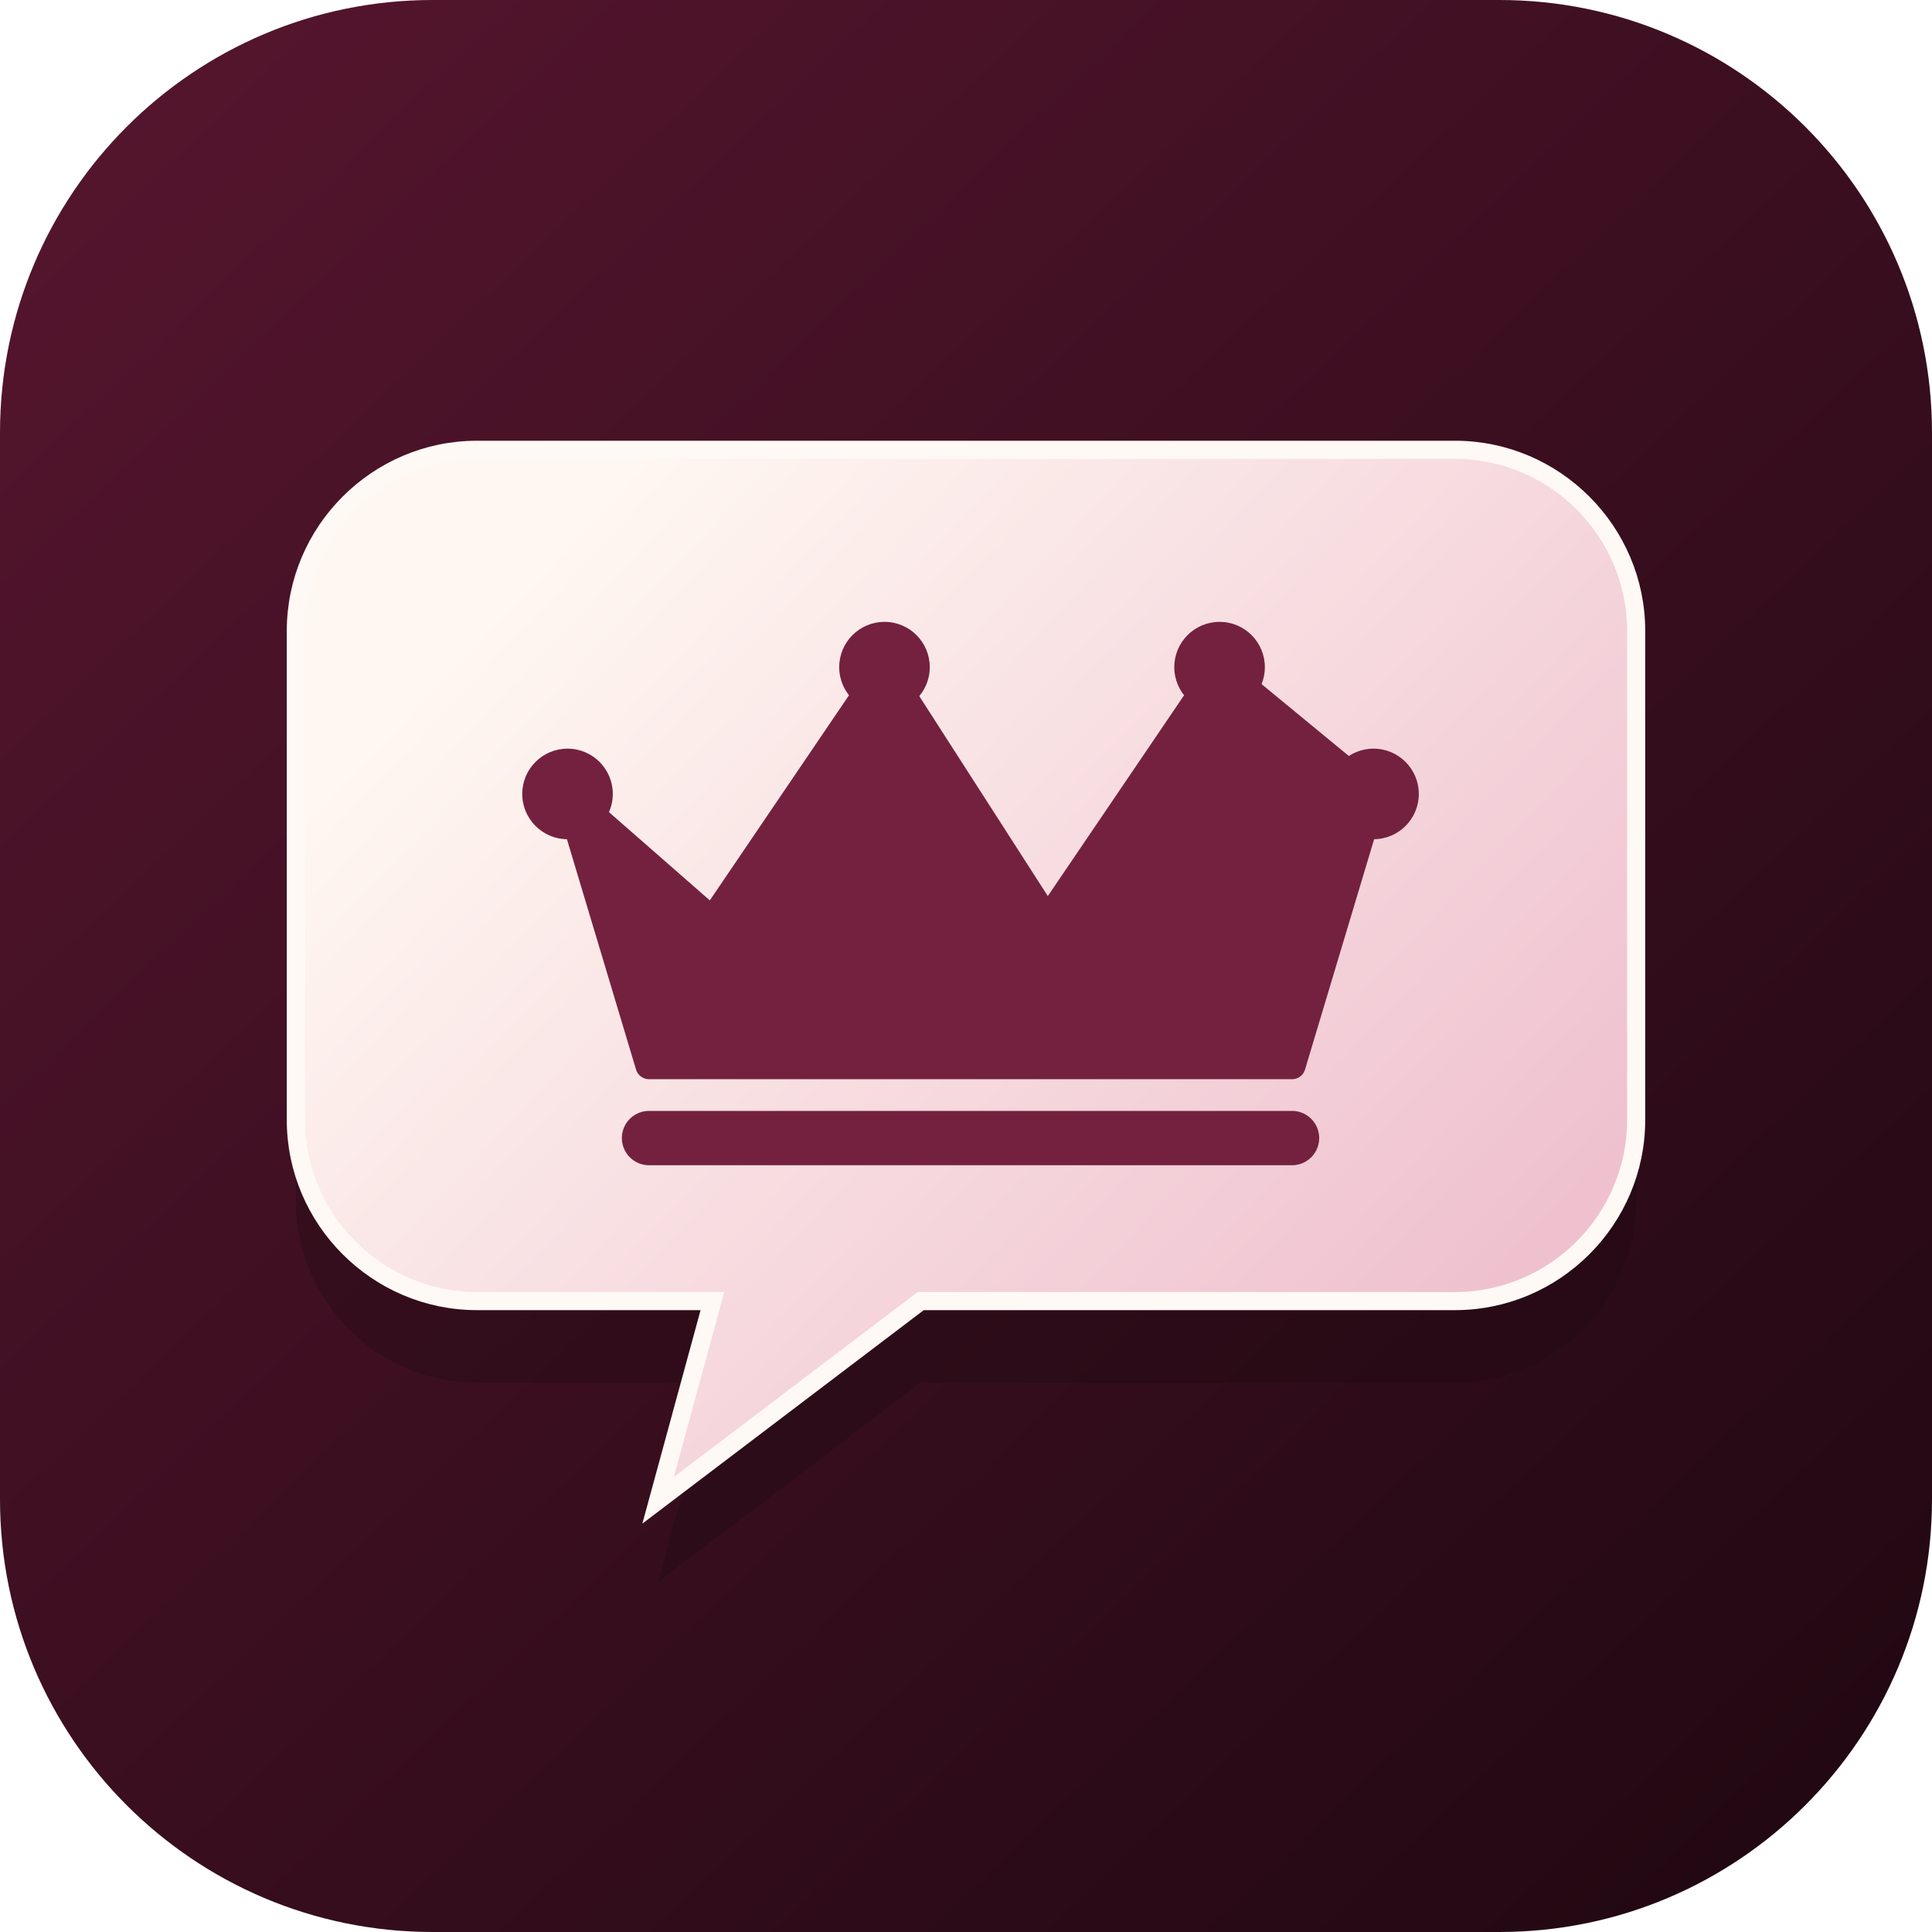
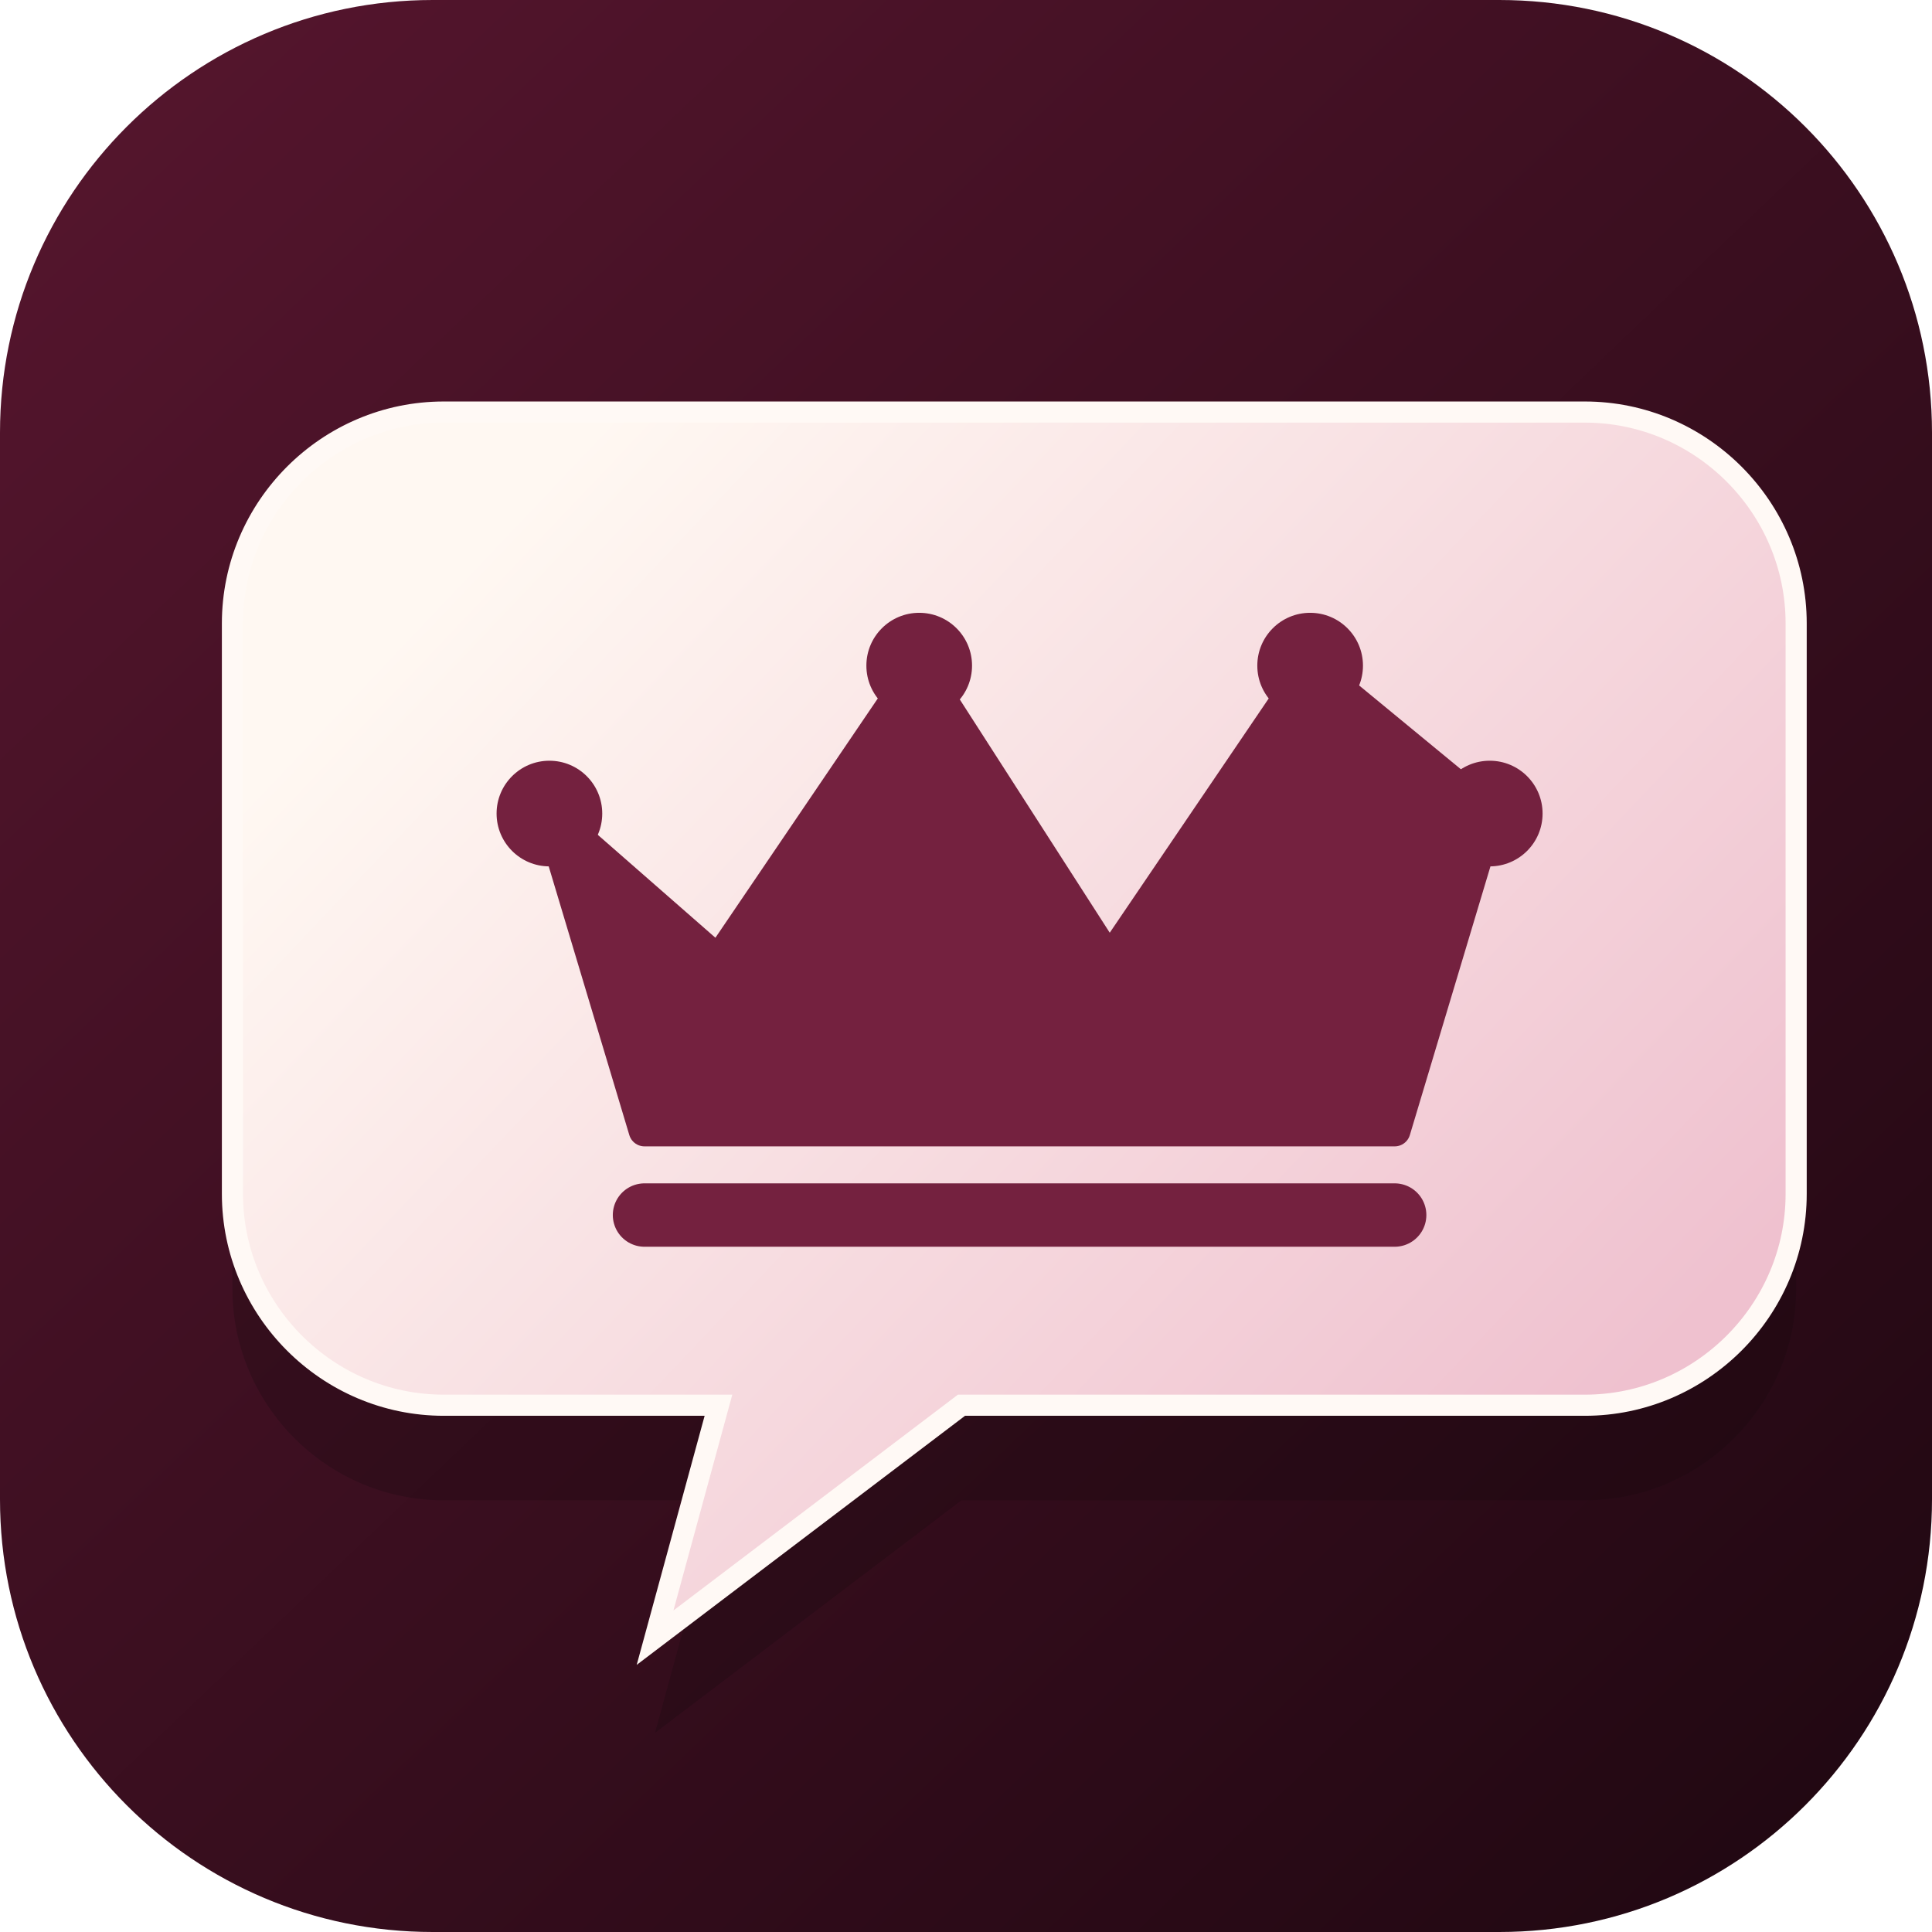
- <svg xmlns="http://www.w3.org/2000/svg" width="192" height="192" viewBox="0 0 192 192">
+ <svg xmlns="http://www.w3.org/2000/svg" width="512" height="512" viewBox="0 0 192 192">
  <defs>
    <linearGradient id="bg" x1="12" y1="8" x2="180" y2="184" gradientUnits="userSpaceOnUse">
      <stop stop-color="#54152D" />
      <stop offset="1" stop-color="#210812" />
    </linearGradient>
    <linearGradient id="crown" x1="48" y1="47" x2="145" y2="139" gradientUnits="userSpaceOnUse">
      <stop stop-color="#FFF8F2" />
      <stop offset="1" stop-color="#EFC1CF" />
    </linearGradient>
  </defs>
  <rect width="192" height="192" rx="43" fill="url(#bg)" />
-   <g transform="translate(9.6 9.6) scale(.9)">
+   <g transform="translate(0 0) scale(1.05)">
    <g transform="translate(0 2)">
      <path d="M42 42h108c11 0 20 9 20 20v54c0 11-9 20-20 20H91l-29 22 6-22H42c-11 0-20-9-20-20V62c0-11 9-20 20-20Z" fill="#12060D" opacity=".25" transform="translate(0 4)" />
      <path d="M42 37h108c11 0 20 9 20 20v54c0 11-9 20-20 20H91l-29 22 6-22H42c-11 0-20-9-20-20V57c0-11 9-20 20-20Z" fill="url(#crown)" stroke="#FFF9F5" stroke-width="2" />
      <path d="M52 75 68 89 87 61 105 89 124 61 141 75 132 105H61Z" fill="#74213F" stroke="#74213F" stroke-linejoin="round" stroke-width="3" />
      <path d="M61 113h71" fill="none" stroke="#74213F" stroke-width="6" stroke-linecap="round" />
      <circle cx="52" cy="75" r="5" fill="#74213F" />
      <circle cx="87" cy="61" r="5" fill="#74213F" />
      <circle cx="124" cy="61" r="5" fill="#74213F" />
      <circle cx="141" cy="75" r="5" fill="#74213F" />
    </g>
  </g>
</svg>
